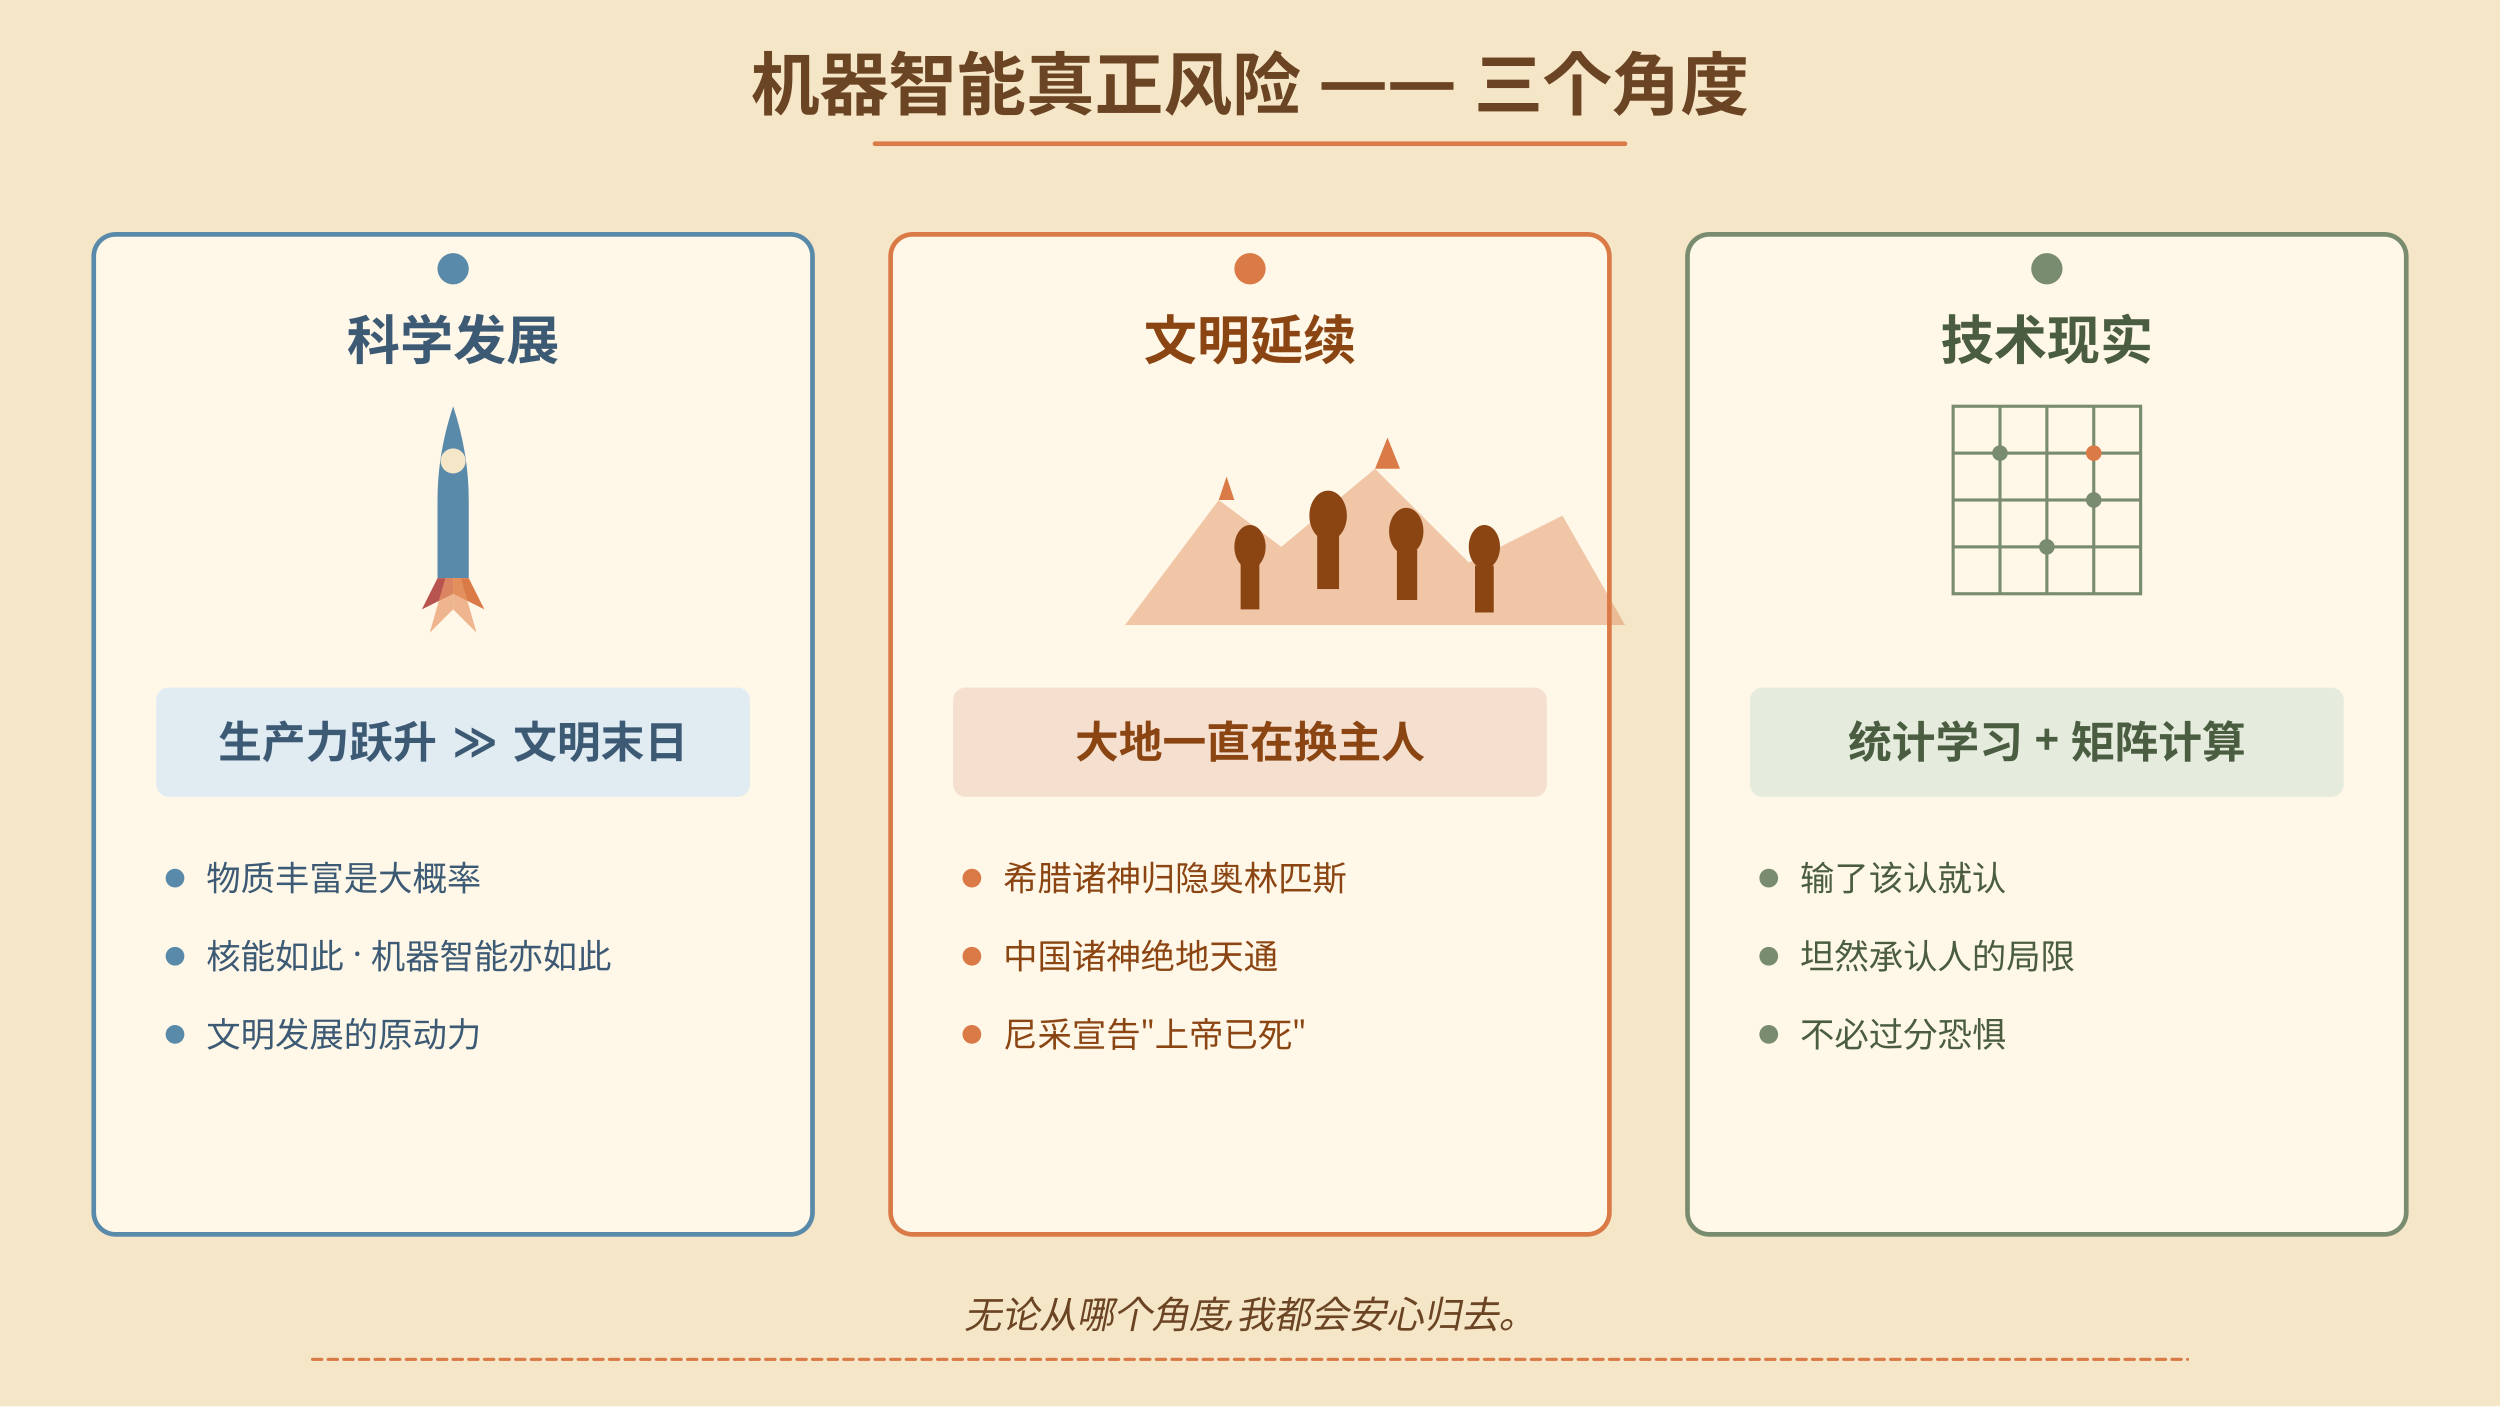
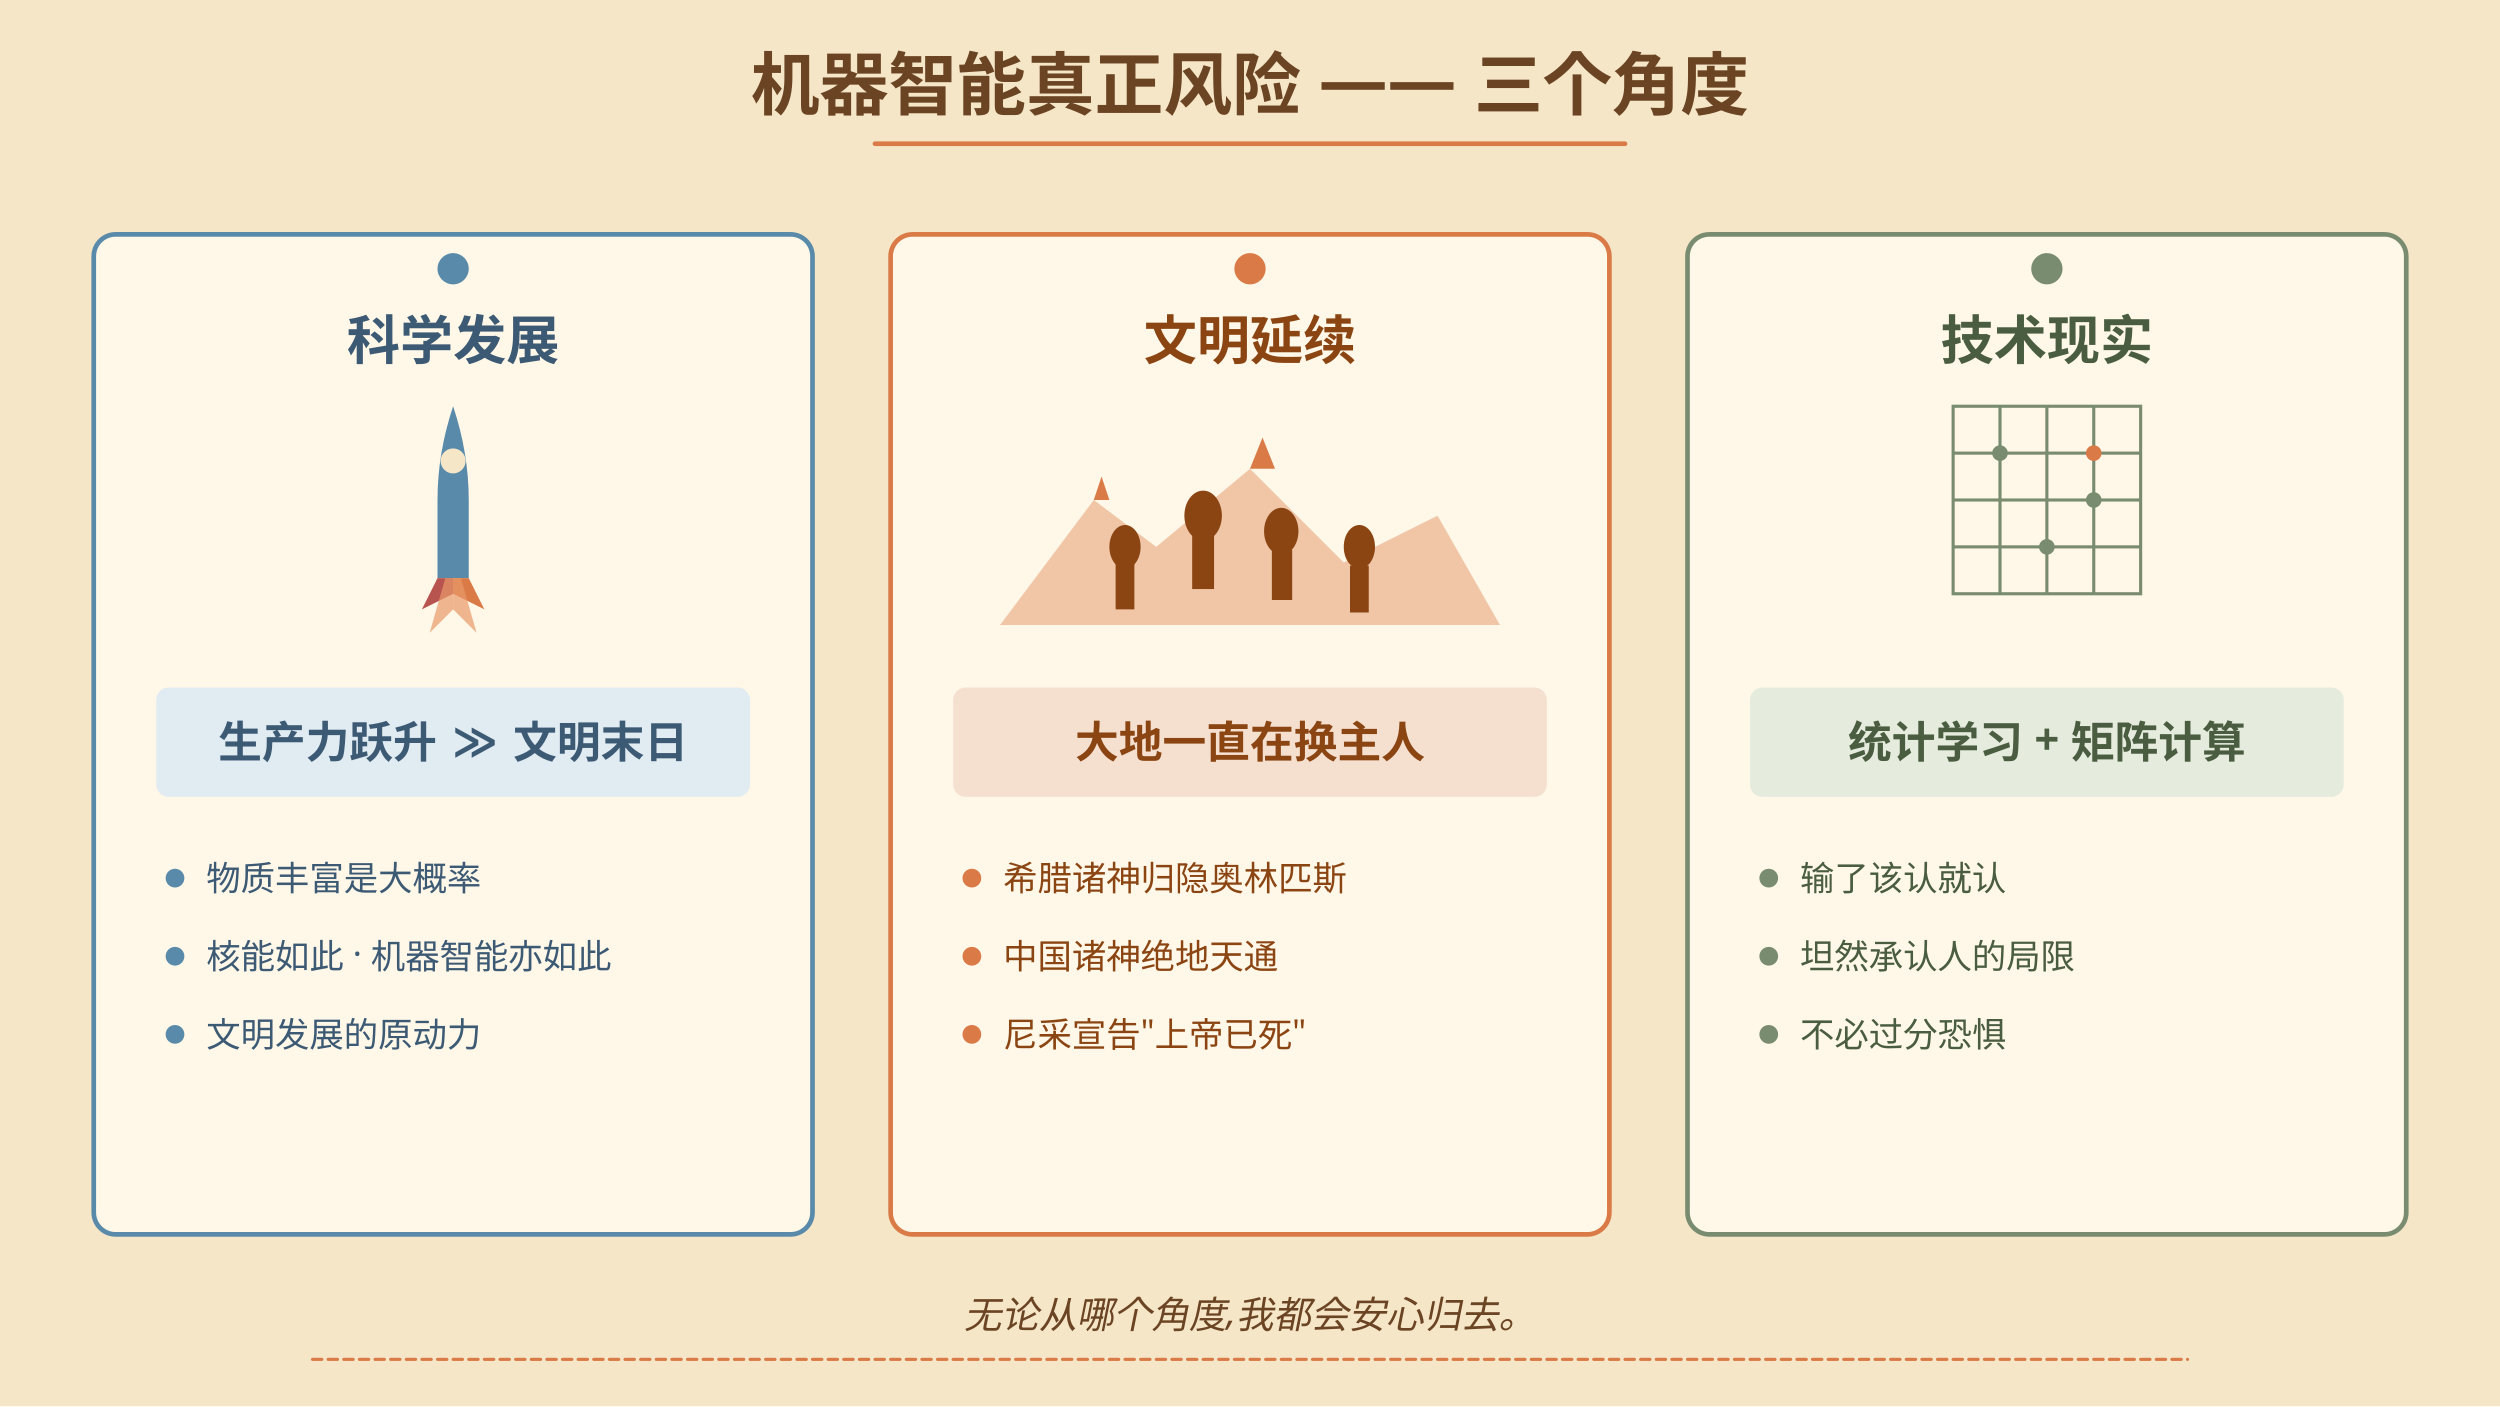
<svg xmlns="http://www.w3.org/2000/svg" viewBox="0 0 1600 900" font-family="'PingFang SC', 'Microsoft YaHei', 'Hiragino Sans GB', 'WenQuanYi Micro Hei', sans-serif">
  <rect width="1600" height="900" fill="#F5E6C8" />
  <text x="800" y="70" font-size="44" font-weight="700" text-anchor="middle" fill="#6B4423">机器智能真正风险 —— 三个角度</text>
  <line x1="560" y1="92" x2="1040" y2="92" stroke="#D97A47" stroke-width="3" stroke-linecap="round" />
  <text x="800" y="850" font-size="24" text-anchor="middle" fill="#6B4423" font-style="italic">无论从哪个角度,我都会安心归去。</text>
  <line x1="200" y1="870" x2="1400" y2="870" stroke="#D97A47" stroke-width="2" stroke-linecap="round" stroke-dasharray="6,4" />
  <g transform="translate(60,150)">
    <rect x="0" y="0" width="460" height="640" fill="#FFF8E8" stroke="#5A8AAA" stroke-width="3" rx="14" />
    <circle cx="230" cy="22" r="10" fill="#5A8AAA" />
    <text x="230" y="80" font-size="34" font-weight="700" text-anchor="middle" fill="#3D5A75">科学发展</text>
    <g transform="translate(180,110)">
      <path d="M 50 0 Q 60 30 60 60 L 60 110 L 40 110 L 40 60 Q 40 30 50 0 Z" fill="#5A8AAA" />
      <circle cx="50" cy="35" r="8" fill="#F5E6C8" />
      <path d="M 40 110 L 30 130 L 50 120 L 50 110 Z" fill="#B85450" />
      <path d="M 60 110 L 70 130 L 50 120 L 50 110 Z" fill="#D97A47" />
      <path d="M 45 110 L 35 145 L 50 130 L 50 110 Z" fill="#E89968" opacity="0.7" />
      <path d="M 55 110 L 65 145 L 50 130 L 50 110 Z" fill="#E89968" opacity="0.7" />
    </g>
    <rect x="40" y="290" width="380" height="70" fill="#E0EBF2" rx="8" />
    <text x="230" y="335" font-size="28" font-weight="700" text-anchor="middle" fill="#3D5A75">生产力跃升 ≫ 文明末日</text>
    <g transform="translate(40,400)">
      <circle cx="12" cy="12" r="6" fill="#5A8AAA" />
      <text x="32" y="20" font-size="22" fill="#3D5A75">物质丰富是大概率</text>
    </g>
    <g transform="translate(40,450)">
      <circle cx="12" cy="12" r="6" fill="#5A8AAA" />
      <text x="32" y="20" font-size="22" fill="#3D5A75">核能如此 · 机器智能亦如此</text>
    </g>
    <g transform="translate(40,500)">
      <circle cx="12" cy="12" r="6" fill="#5A8AAA" />
      <text x="32" y="20" font-size="22" fill="#3D5A75">文明发展的原动力</text>
    </g>
  </g>
  <g transform="translate(570,150)">
    <rect x="0" y="0" width="460" height="640" fill="#FFF8E8" stroke="#D97A47" stroke-width="3" rx="14" />
    <circle cx="230" cy="22" r="10" fill="#D97A47" />
    <text x="230" y="80" font-size="34" font-weight="700" text-anchor="middle" fill="#8B4513">文明延续</text>
-     <g transform="translate(150,120)">
+     <g transform="translate(70,120)">
      <path d="M 0 130 L 60 50 L 100 80 L 160 30 L 220 90 L 280 60 L 320 130 Z" fill="#D97A47" opacity="0.4" />
      <g fill="#8B4513">
        <ellipse cx="80" cy="80" rx="10" ry="14" />
        <rect x="74" y="90" width="12" height="30" />
        <ellipse cx="130" cy="60" rx="12" ry="16" />
        <rect x="123" y="72" width="14" height="35" />
        <ellipse cx="180" cy="70" rx="11" ry="15" />
        <rect x="174" y="82" width="13" height="32" />
        <ellipse cx="230" cy="80" rx="10" ry="14" />
        <rect x="224" y="92" width="12" height="30" />
      </g>
      <path d="M 60 50 L 65 35 L 70 50 Z" fill="#D97A47" />
      <path d="M 160 30 L 168 10 L 176 30 Z" fill="#D97A47" />
    </g>
    <rect x="40" y="290" width="380" height="70" fill="#F5E0D0" rx="8" />
    <text x="230" y="335" font-size="28" font-weight="700" text-anchor="middle" fill="#8B4513">大地一直在换主人</text>
    <g transform="translate(40,400)">
      <circle cx="12" cy="12" r="6" fill="#D97A47" />
      <text x="32" y="20" font-size="22" fill="#8B4513">希腊诸神归隐奥林匹斯</text>
    </g>
    <g transform="translate(40,450)">
      <circle cx="12" cy="12" r="6" fill="#D97A47" />
      <text x="32" y="20" font-size="22" fill="#8B4513">中国诸神绝地天通</text>
    </g>
    <g transform="translate(40,500)">
      <circle cx="12" cy="12" r="6" fill="#D97A47" />
      <text x="32" y="20" font-size="22" fill="#8B4513">尼采宣告"上帝已死"</text>
    </g>
  </g>
  <g transform="translate(1080,150)">
    <rect x="0" y="0" width="460" height="640" fill="#FFF8E8" stroke="#7A8C6F" stroke-width="3" rx="14" />
    <circle cx="230" cy="22" r="10" fill="#7A8C6F" />
    <text x="230" y="80" font-size="34" font-weight="700" text-anchor="middle" fill="#4A5D40">技术现实</text>
    <g transform="translate(170,110)">
      <g stroke="#7A8C6F" stroke-width="2" fill="none">
        <rect x="0" y="0" width="120" height="120" />
        <line x1="0" y1="30" x2="120" y2="30" />
        <line x1="0" y1="60" x2="120" y2="60" />
        <line x1="0" y1="90" x2="120" y2="90" />
        <line x1="30" y1="0" x2="30" y2="120" />
        <line x1="60" y1="0" x2="60" y2="120" />
        <line x1="90" y1="0" x2="90" y2="120" />
      </g>
      <circle cx="30" cy="30" r="5" fill="#7A8C6F" />
      <circle cx="90" cy="60" r="5" fill="#7A8C6F" />
      <circle cx="60" cy="90" r="5" fill="#7A8C6F" />
      <circle cx="90" cy="30" r="5" fill="#D97A47" />
    </g>
    <rect x="40" y="290" width="380" height="70" fill="#E5EBDD" rx="8" />
    <text x="230" y="335" font-size="28" font-weight="700" text-anchor="middle" fill="#4A5D40">统计学习 + 矩阵计算</text>
    <g transform="translate(40,400)">
      <circle cx="12" cy="12" r="6" fill="#7A8C6F" />
      <text x="32" y="20" font-size="22" fill="#4A5D40">输了该认就认</text>
    </g>
    <g transform="translate(40,450)">
      <circle cx="12" cy="12" r="6" fill="#7A8C6F" />
      <text x="32" y="20" font-size="22" fill="#4A5D40">坦然承认人的局限</text>
    </g>
    <g transform="translate(40,500)">
      <circle cx="12" cy="12" r="6" fill="#7A8C6F" />
      <text x="32" y="20" font-size="22" fill="#4A5D40">不必过分恐惧</text>
    </g>
  </g>
</svg>
